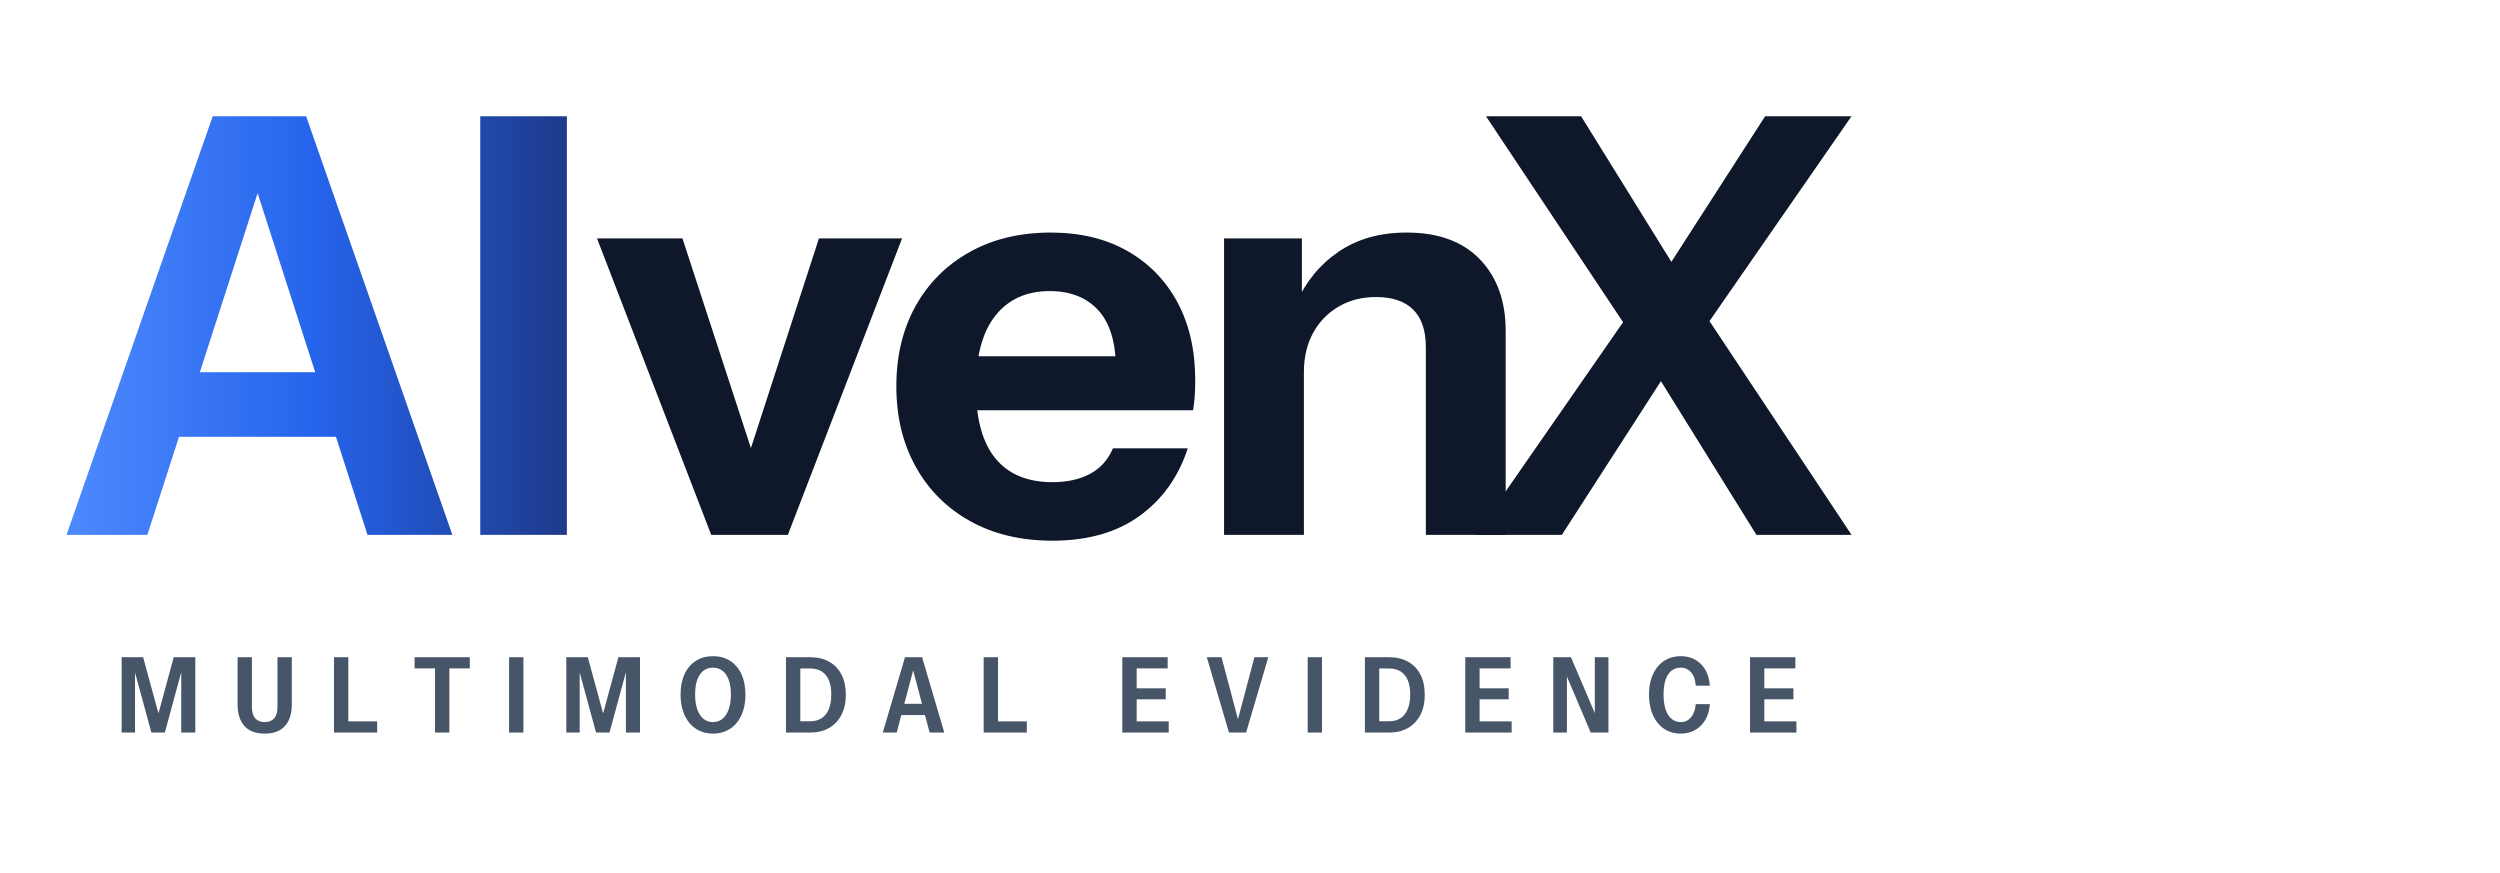
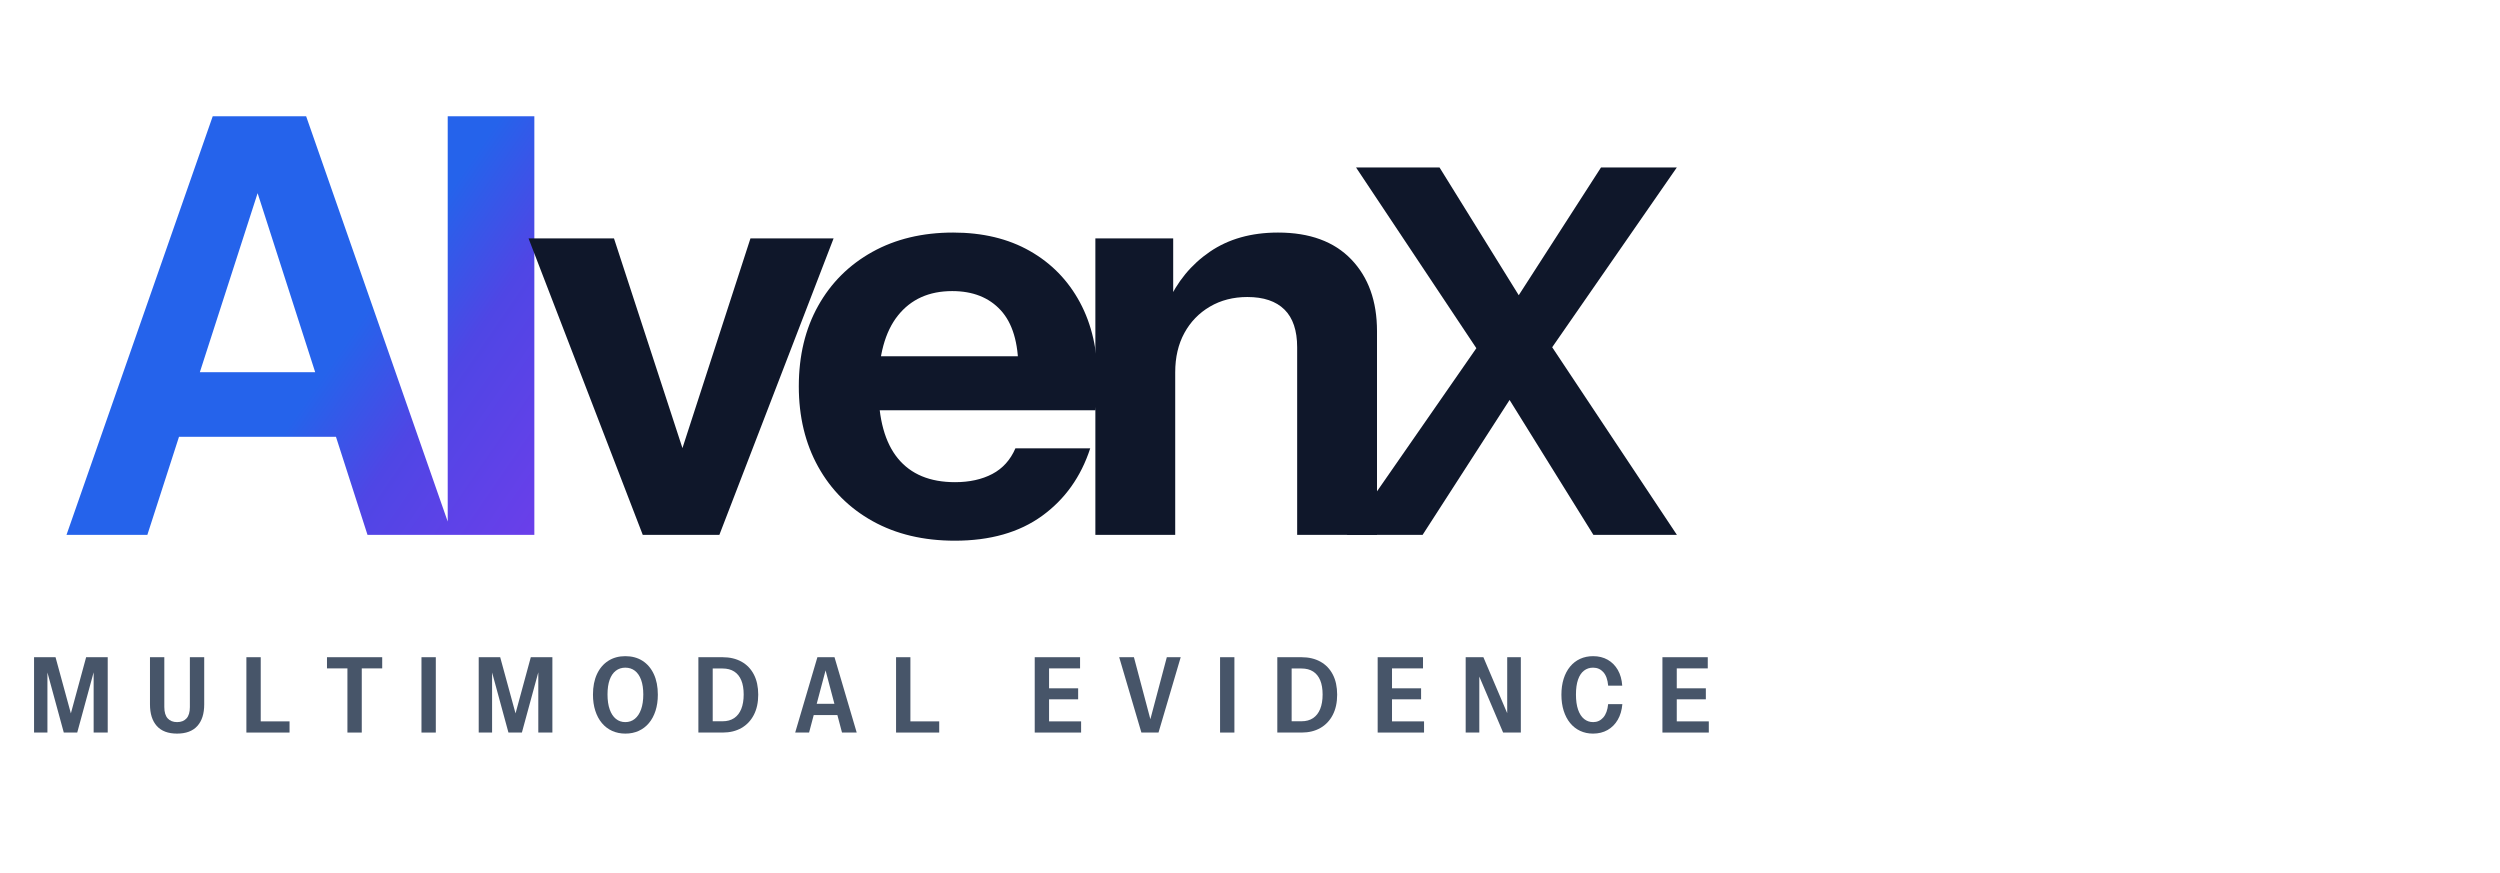
<svg xmlns="http://www.w3.org/2000/svg" viewBox="0 0 430 150" role="img" aria-labelledby="title desc">
  <style>
    .accent { fill: url(#brand-gradient); }
    .name { fill: #0f172a; }
    .signal { fill: #475569; }
-     .gradient-start { stop-color: #4f8cff; }
-     .gradient-mid { stop-color: #2563eb; }
-     .gradient-end { stop-color: #1e3a8a; }
+     .gradient-start { stop-color: #2563eb; }
+     .gradient-mid { stop-color: #4f46e5; }
+     .gradient-end { stop-color: #7c3aed; }
    @media (prefers-color-scheme: dark) {
      .name { fill: #e7edf6; }
      .signal { fill: #94a3b8; }
      .gradient-start { stop-color: #60a5fa; }
-       .gradient-mid { stop-color: #3b82f6; }
-       .gradient-end { stop-color: #2563eb; }
+       .gradient-mid { stop-color: #818cf8; }
+       .gradient-end { stop-color: #a78bfa; }
    }
  </style>
  <defs>
-     <linearGradient id="brand-gradient" gradientUnits="userSpaceOnUse" x1="0" y1="0" x2="886" y2="0">
-       <stop class="gradient-start" offset="0%" stop-color="#4f8cff" />
-       <stop class="gradient-mid" offset="52%" stop-color="#2563eb" />
-       <stop class="gradient-end" offset="100%" stop-color="#1e3a8a" />
+     <linearGradient id="brand-gradient" gradientUnits="userSpaceOnUse" x1="0" y1="720" x2="1050" y2="0">
+       <stop class="gradient-start" offset="0%" stop-color="#2563eb" />
+       <stop class="gradient-start" offset="50%" stop-color="#2563eb" />
+       <stop class="gradient-mid" offset="64%" stop-color="#4f46e5" />
+       <stop class="gradient-end" offset="100%" stop-color="#7c3aed" />
    </linearGradient>
    <path id="brand-A" d="M25 0 276.503 720H396.405L164.069 0ZM542.742 0 311.197 720H437.196L688.699 0ZM157.918 279.806H545.976V168.668H157.918Z" />
    <path id="brand-l" d="M58.667 0V720H207.667V0Z" />
-     <path id="brand-Al" d="M25 0 276.503 720H396.405L164.069 0ZM542.742 0 311.197 720H437.196L688.699 0ZM157.918 279.806H545.976V168.668H157.918ZM736.667 0.0V720.0H885.667V0.0Z" />
+     <path id="brand-Al" d="M25 0 276.503 720H396.405L164.069 0ZM542.742 0 311.197 720H437.196L688.699 0ZM157.918 279.806H545.976V168.668H157.918ZM680.699 0V720H829.699V0Z" />
    <path id="brand-v" d="M198.96 0 2.472 510H149.443L302.723 40.472H231.931L384.211 510H527.196L330.708 0Z" />
    <path id="brand-e" d="M291.779 -10Q210.737 -10 150.334 23.625Q89.931 57.25 56.639 117.236Q23.348 177.222 23.348 255.417Q23.348 334.472 56.619 393.937Q89.89 453.403 149.786 486.701Q209.682 520 288.848 520Q364.96 520 420.627 488.382Q476.294 456.764 506.863 399.972Q537.433 343.181 537.433 265.958Q537.433 251.181 536.558 238.59Q535.683 226 533.711 214.389H106.194V307.236H427.184L401.017 285.125Q401.003 353.236 370.732 386.285Q340.46 419.334 287.182 419.334Q227.431 419.334 193.875 377.348Q160.319 335.361 160.319 253.278Q160.319 172.333 193.792 131.5Q227.264 90.666 292.001 90.666Q329.363 90.666 356.169 104.784Q382.975 118.902 395.906 148.861H524.585Q500.668 75.347 441.752 32.673Q382.835 -10 291.779 -10Z" />
    <path id="brand-n" d="M62.001 0V510H195.861V392H199.333V0ZM409.087 0V322.597Q409.087 365.972 387.232 387.556Q365.378 409.14 323.405 409.14Q287.21 409.14 259.028 392.619Q230.847 376.098 215.09 347.236Q199.333 318.374 199.333 279.527L186.041 398.305Q210.778 454.097 258.993 487.049Q307.209 520 376.126 520Q457.737 520 502.078 473.916Q546.419 427.833 546.419 350.333V0Z" />
    <path id="brand-X" d="M505.088 0 306.808 319.098 39.917 720H203.527L389.655 419.819L668.698 0ZM327.641 421.291 519.991 720H668.559L377.363 299.959ZM361.433 296.362 170.361 0H21.792L311.711 417.693Z" />
    <path id="tag-A" d="M21 0 233.165 720H344.677L153.679 0ZM468.344 0 277.97 720H396.635L608.8 0ZM140.249 275.028H483.19V167.334H140.249Z" />
    <path id="tag-C" d="M334.817 -10Q267.275 -10 211.582 16.111Q155.888 42.222 115.965 90.993Q76.041 139.764 54.34 208.375Q32.639 276.986 32.639 361.597Q32.639 446.208 54.132 514.056Q75.625 581.903 115.673 630.361Q155.721 678.82 211.589 704.41Q267.456 730 335.761 730Q414.538 730 474.906 695.715Q535.273 661.431 571.668 598.306Q608.064 535.181 613.897 447.889H479.537Q472.052 533.973 433.413 577.07Q394.775 620.168 335.303 620.168Q285.247 620.168 248.359 591.557Q211.47 562.945 191.554 506.029Q171.637 449.112 171.637 363.542Q171.637 277.416 191.971 218.555Q212.304 159.693 249.401 129.763Q286.497 99.832 336.247 99.832Q393.483 99.832 432.184 143.326Q470.885 186.819 479.246 271.625H614.994Q607.703 185.097 570.891 121.764Q534.079 58.431 473.607 24.215Q413.135 -10 334.817 -10Z" />
    <path id="tag-D" d="M135.833 0V107.832H285.845Q351.678 107.832 396.643 138.047Q441.608 168.263 464.698 225.548Q487.788 282.833 487.788 364Q487.788 443.82 464.976 499.07Q442.163 554.321 397.247 583.244Q352.331 612.168 285.845 612.168H141.111V720H285.845Q389.747 720 466.42 677.618Q543.093 635.236 584.94 554.979Q626.786 474.722 626.786 362Q626.786 249.278 584.44 168.021Q542.093 86.764 465.92 43.382Q389.747 0 286.845 0ZM54.889 0V720H191.888V0Z" />
    <path id="tag-E" d="M54.889 0V720H191.888V0ZM121.889 0V106.86H498.065V0ZM121.889 317.612V422.805H469.774V317.612ZM121.889 613.14V720H488.121V613.14Z" />
    <path id="tag-I" d="M54.889 0V720H191.888V0Z" />
    <path id="tag-L" d="M54.889 0V720H191.888V0ZM121.889 0V106.86H467.232V0Z" />
    <path id="tag-M" d="M54.889 0V720H260.123L447.553 33.5H366.082L552.554 720H758.815V0H624.275V654.082L645.483 653.666L467.469 0H338.985L161.944 650.166L182.665 650.582V0Z" />
    <path id="tag-N" d="M54.889 0V720H224.123L489.552 95.945L451.719 89.084V720H581.94V0H412.706L147.277 624.055L185.11 630.916V0Z" />
    <path id="tag-O" d="M342.58 -10Q272.859 -10 215.811 15.903Q158.763 41.805 117.937 90.604Q77.111 139.403 54.875 208.271Q32.639 277.139 32.639 363Q32.639 476.528 70.875 558.695Q109.11 640.861 178.901 685.431Q248.692 730 341.58 730Q436.468 730 506.016 685.604Q575.564 641.208 614.043 558.625Q652.522 476.042 652.522 362Q652.522 276.625 630.286 207.792Q608.05 138.958 567.224 90.382Q526.398 41.805 469.301 15.903Q412.205 -10 342.58 -10ZM341.58 99.832Q394.274 99.832 432.739 131.214Q471.204 162.596 492.364 221.603Q513.523 280.611 513.523 364Q513.523 446.389 492.656 503.64Q471.788 560.89 433.323 590.529Q394.858 620.168 341.58 620.168Q289.206 620.168 250.789 590.564Q212.373 560.959 192.005 504.14Q171.637 447.32 171.637 364Q171.637 280.027 192.505 221.034Q213.373 162.041 251.581 130.936Q289.789 99.832 341.58 99.832Z" />
    <path id="tag-T" d="M215.359 0V613.14H20.028V720H547.689V613.14H352.358V0Z" />
    <path id="tag-U" d="M307.151 -10Q179.097 -10 113.854 62.833Q48.612 135.665 48.612 269.428V720H185.61V244.039Q185.61 170.693 218.04 135.262Q250.471 99.832 307.637 99.832Q365.345 99.832 397.601 135.179Q429.858 170.526 429.858 243.484V720H566.856V268.289Q566.856 135.665 501.322 62.833Q435.788 -10 307.151 -10Z" />
    <path id="tag-V" d="M233.165 0 21 720H161.845L326.303 99.818H311.581L476.08 720H608.8L396.635 0Z" />
  </defs>
  <g transform="translate(8.937 92) scale(.1 -.1)">
    <g class="accent">
      <use href="#brand-Al" x="0" />
    </g>
    <g class="name">
-       <use href="#brand-v" x="935" />
-       <use href="#brand-e" x="1429" />
+       <use href="#brand-v" x="817.227" />
+       <use href="#brand-e" x="1261.227" />
      <g id="brand-nX-ligature">
-         <use href="#brand-n" x="1954" />
-         <use href="#brand-X" x="2426.626" />
+         <use href="#brand-n" x="1732.659" />
+         <use href="#brand-X" transform="translate(2207.949 0) scale(.877778)" />
      </g>
    </g>
  </g>
-   <g class="signal" transform="translate(19.936 126) scale(.018 -.018)">
+   <g class="signal" transform="translate(4.869 126) scale(.018 -.018)">
    <use href="#tag-M" x="0" />
    <use href="#tag-U" x="1114" />
    <use href="#tag-L" x="2029" />
    <use href="#tag-T" x="2834" />
    <use href="#tag-I" x="3702" />
    <use href="#tag-M" x="4249" />
    <use href="#tag-O" x="5363" />
    <use href="#tag-D" x="6348" />
    <use href="#tag-A" x="7307" />
    <use href="#tag-L" x="8237" />
    <use href="#tag-E" x="9562" />
    <use href="#tag-V" x="10403" />
    <use href="#tag-I" x="11333" />
    <use href="#tag-D" x="11880" />
    <use href="#tag-E" x="12839" />
    <use href="#tag-N" x="13680" />
    <use href="#tag-C" x="14617" />
    <use href="#tag-E" x="15560" />
  </g>
</svg>
